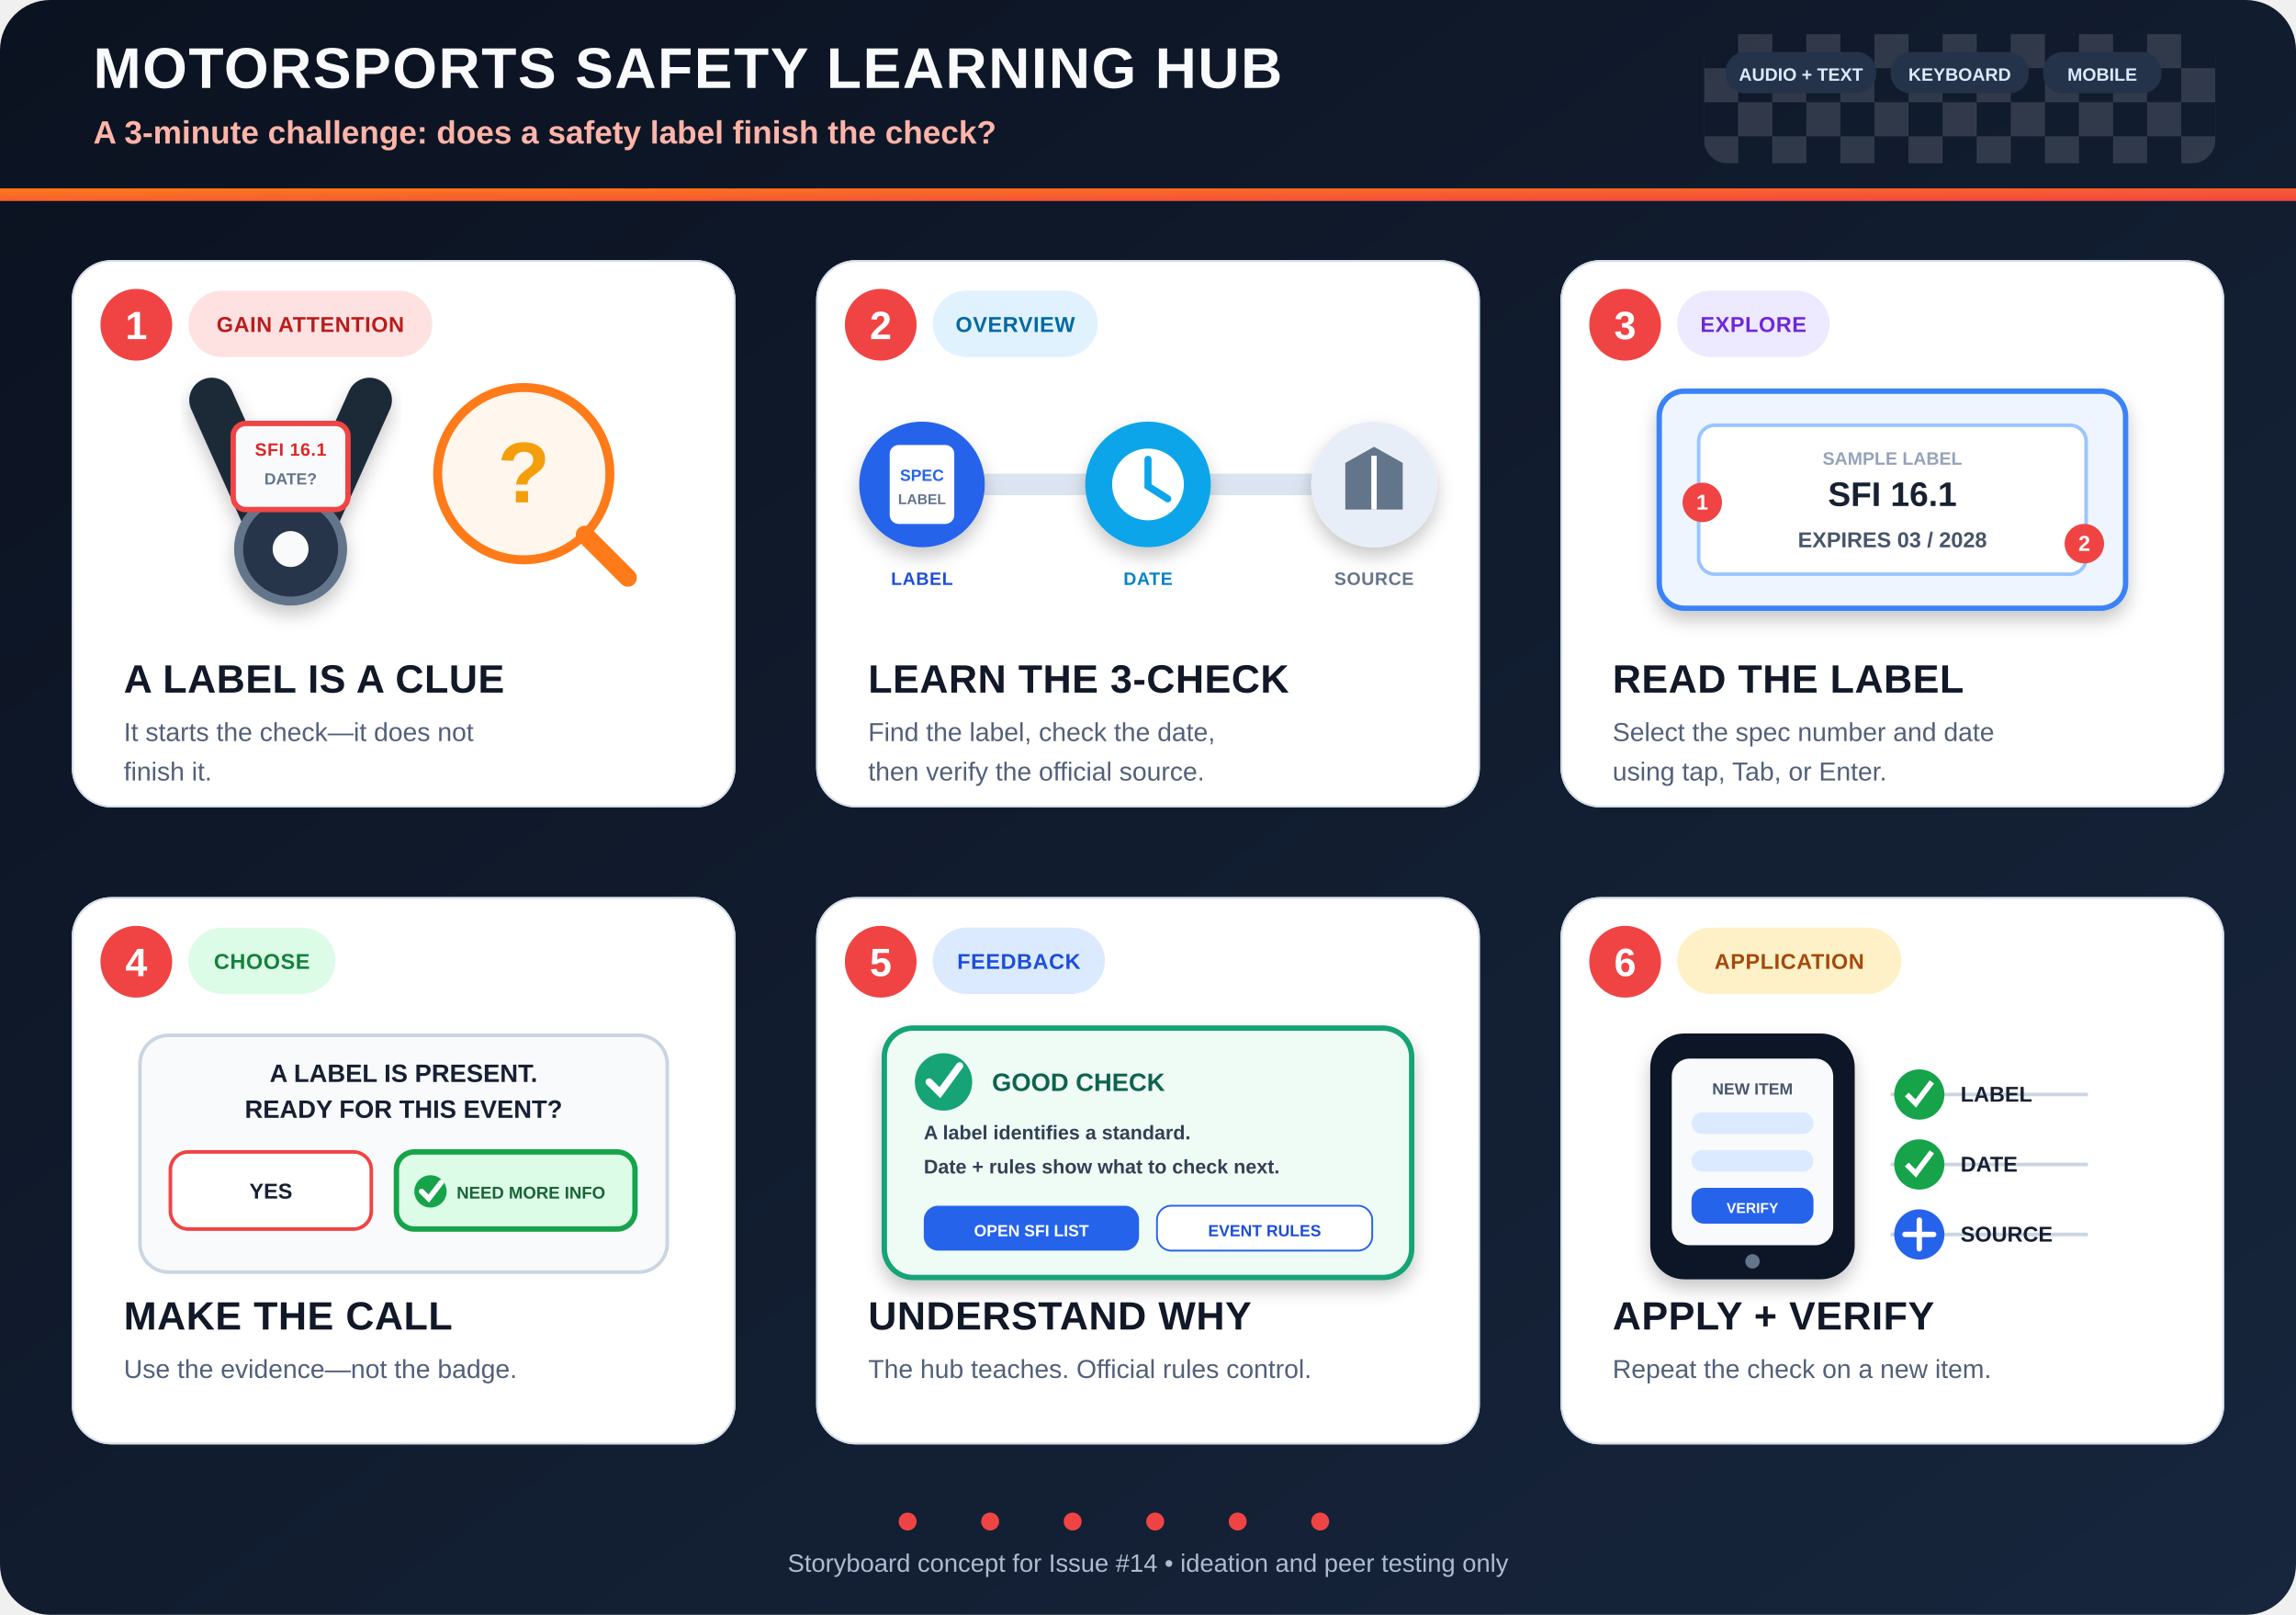
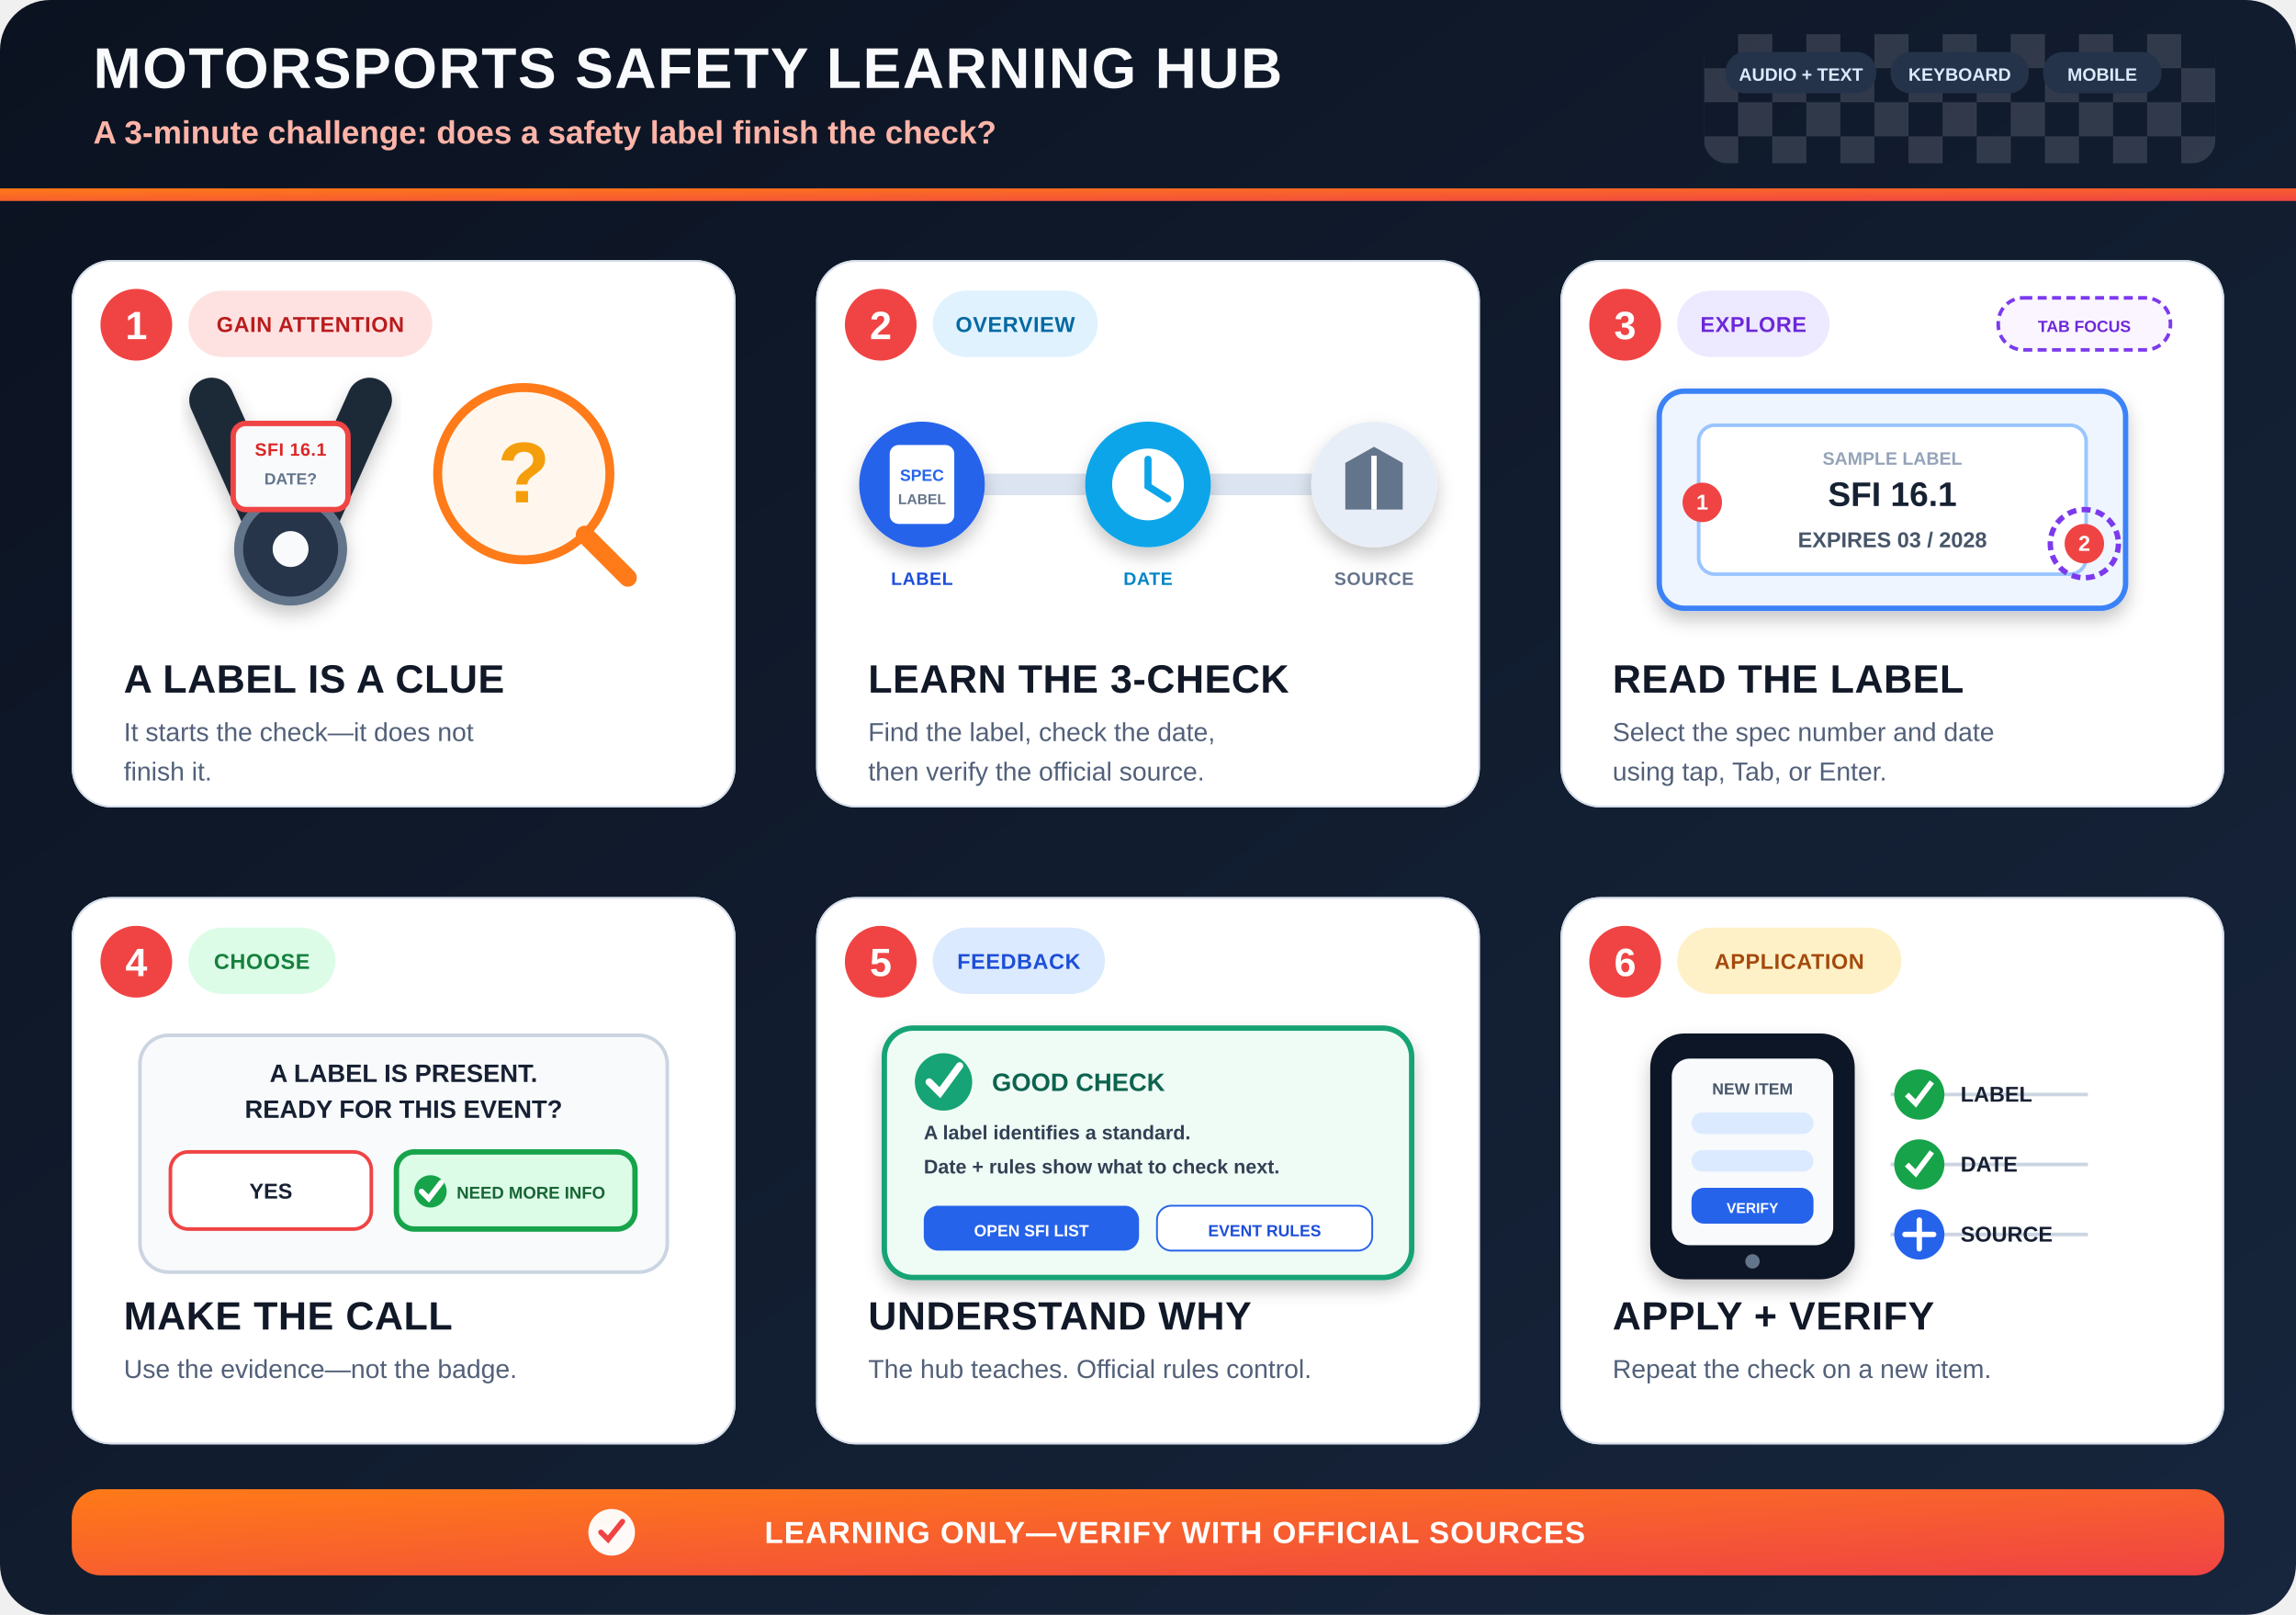
<svg xmlns="http://www.w3.org/2000/svg" width="1280" height="900" viewBox="0 0 1280 900" role="img" aria-labelledby="title desc">
  <defs>
    <linearGradient id="bg" x1="0" y1="0" x2="1" y2="1">
      <stop offset="0" stop-color="#0b1220" />
      <stop offset="1" stop-color="#17263d" />
    </linearGradient>
    <linearGradient id="orange" x1="0" y1="0" x2="1" y2="1">
      <stop offset="0" stop-color="#ff7a18" />
      <stop offset="1" stop-color="#f04444" />
    </linearGradient>
    <linearGradient id="blue" x1="0" y1="0" x2="1" y2="1">
      <stop offset="0" stop-color="#62b6ff" />
      <stop offset="1" stop-color="#2563eb" />
    </linearGradient>
    <filter id="shadow" x="-20%" y="-20%" width="140%" height="150%">
      <feDropShadow dx="0" dy="5" stdDeviation="5" flood-color="#020617" flood-opacity=".22" />
    </filter>
    <clipPath id="card1">
      <rect x="40" y="145" width="370" height="305" rx="22" />
    </clipPath>
    <clipPath id="card2">
      <rect x="455" y="145" width="370" height="305" rx="22" />
    </clipPath>
    <clipPath id="card3">
      <rect x="870" y="145" width="370" height="305" rx="22" />
    </clipPath>
    <clipPath id="card4">
      <rect x="40" y="500" width="370" height="305" rx="22" />
    </clipPath>
    <clipPath id="card5">
      <rect x="455" y="500" width="370" height="305" rx="22" />
    </clipPath>
    <clipPath id="card6">
      <rect x="870" y="500" width="370" height="305" rx="22" />
    </clipPath>
    <pattern id="checks" width="38" height="38" patternUnits="userSpaceOnUse">
      <rect width="19" height="19" fill="#f8fafc" opacity=".14" />
      <rect x="19" y="19" width="19" height="19" fill="#f8fafc" opacity=".14" />
    </pattern>
    <style>
      text{font-family:Arial,Helvetica,sans-serif}
      .num{font-size:22px;font-weight:800;fill:white;text-anchor:middle}
      .tag{font-size:12px;font-weight:800;letter-spacing:.3px}
      .headline{font-size:22px;font-weight:900;fill:#111827;letter-spacing:.3px}
      .sub{font-size:14.5px;fill:#526079}
      .tiny{font-size:10px;font-weight:700;letter-spacing:.3px}
      .ui{font-size:12px;font-weight:800;fill:#172033}
    </style>
  </defs>
  <rect width="1280" height="900" rx="28" fill="url(#bg)" />
  <rect x="0" y="105" width="1280" height="7" fill="url(#orange)" />
  <text x="52" y="49" font-size="32" font-weight="900" fill="#f8fafc" letter-spacing=".8">MOTORSPORTS SAFETY LEARNING HUB</text>
  <text x="52" y="80" font-size="18" font-weight="700" fill="#ffb4a8">A 3-minute challenge: does a safety label finish the check?</text>
  <rect x="950" y="19" width="285" height="72" rx="13" fill="url(#checks)" />
  <g transform="translate(962 29)">
    <rect width="84" height="23" rx="11" fill="#24334a" />
    <text x="42" y="16" text-anchor="middle" font-size="10" font-weight="800" fill="#dbeafe">AUDIO + TEXT</text>
    <rect x="92" width="77" height="23" rx="11" fill="#24334a" />
    <text x="130.5" y="16" text-anchor="middle" font-size="10" font-weight="800" fill="#dbeafe">KEYBOARD</text>
    <rect x="177" width="66" height="23" rx="11" fill="#24334a" />
    <text x="210" y="16" text-anchor="middle" font-size="10" font-weight="800" fill="#dbeafe">MOBILE</text>
  </g>
  <g clip-path="url(#card1)">
    <rect x="40" y="145" width="370" height="305" rx="22" fill="#fff" stroke="#d5deea" stroke-width="2" />
    <circle cx="76" cy="181" r="20" fill="#f04444" />
    <text class="num" x="76" y="189">1</text>
    <rect x="105" y="162" width="136" height="37" rx="19" fill="#fee2e2" />
    <text class="tag" x="173" y="185" text-anchor="middle" fill="#b91c1c">GAIN ATTENTION</text>
    <g filter="url(#shadow)">
      <path d="M118 223 L157 310" stroke="#1f2937" stroke-width="25" stroke-linecap="round" />
      <path d="M206 223 L167 310" stroke="#1f2937" stroke-width="25" stroke-linecap="round" />
      <circle cx="162" cy="306" r="29" fill="#273449" stroke="#64748b" stroke-width="5" />
      <circle cx="162" cy="306" r="10" fill="#f8fafc" />
      <rect x="130" y="236" width="64" height="48" rx="7" fill="#f8fafc" stroke="#f04444" stroke-width="3" />
      <text x="162" y="254" text-anchor="middle" class="tiny" fill="#dc2626">SFI 16.1</text>
      <text x="162" y="270" text-anchor="middle" font-size="9" font-weight="700" fill="#64748b">DATE?</text>
    </g>
    <circle cx="292" cy="264" r="48" fill="#fff7ed" stroke="#ff7a18" stroke-width="5" />
    <line x1="326" y1="298" x2="350" y2="322" stroke="#ff7a18" stroke-width="10" stroke-linecap="round" />
    <text x="292" y="280" text-anchor="middle" font-size="48" font-weight="900" fill="#f59e0b">?</text>
    <text class="headline" x="69" y="386">A LABEL IS A CLUE</text>
    <text class="sub" x="69" y="413">It starts the check—it does not</text>
    <text class="sub" x="69" y="435">finish it.</text>
  </g>
  <g clip-path="url(#card2)">
    <rect x="455" y="145" width="370" height="305" rx="22" fill="#fff" stroke="#d5deea" stroke-width="2" />
    <circle cx="491" cy="181" r="20" fill="#f04444" />
    <text class="num" x="491" y="189">2</text>
    <rect x="520" y="162" width="92" height="37" rx="19" fill="#e0f2fe" />
    <text class="tag" x="566" y="185" text-anchor="middle" fill="#0369a1">OVERVIEW</text>
    <path d="M514 270 H766" stroke="#dbe4f0" stroke-width="12" stroke-linecap="round" />
    <path d="M514 270 H640" stroke="url(#blue)" stroke-width="12" stroke-linecap="round" />
    <g filter="url(#shadow)">
      <circle cx="514" cy="270" r="35" fill="#2563eb" />
      <rect x="496" y="248" width="36" height="44" rx="5" fill="white" />
      <text x="514" y="268" text-anchor="middle" font-size="9" font-weight="900" fill="#2563eb">SPEC</text>
      <text x="514" y="281" text-anchor="middle" font-size="8" font-weight="800" fill="#64748b">LABEL</text>
      <circle cx="640" cy="270" r="35" fill="#0ea5e9" />
      <circle cx="640" cy="270" r="20" fill="white" />
      <path d="M640 256v15l11 7" fill="none" stroke="#0ea5e9" stroke-width="4" stroke-linecap="round" />
      <circle cx="766" cy="270" r="35" fill="#e8eef7" />
      <path d="M750 284h32v-26l-16-9-16 9z" fill="#64748b" />
      <path d="M766 254v30" stroke="white" stroke-width="3" />
    </g>
    <text x="514" y="326" text-anchor="middle" class="tiny" fill="#1d4ed8">LABEL</text>
    <text x="640" y="326" text-anchor="middle" class="tiny" fill="#0284c7">DATE</text>
    <text x="766" y="326" text-anchor="middle" class="tiny" fill="#64748b">SOURCE</text>
    <text class="headline" x="484" y="386">LEARN THE 3-CHECK</text>
    <text class="sub" x="484" y="413">Find the label, check the date,</text>
    <text class="sub" x="484" y="435">then verify the official source.</text>
  </g>
  <g clip-path="url(#card3)">
    <rect x="870" y="145" width="370" height="305" rx="22" fill="#fff" stroke="#d5deea" stroke-width="2" />
    <circle cx="906" cy="181" r="20" fill="#f04444" />
    <text class="num" x="906" y="189">3</text>
    <rect x="935" y="162" width="85" height="37" rx="19" fill="#ede9fe" />
    <text class="tag" x="977.5" y="185" text-anchor="middle" fill="#6d28d9">EXPLORE</text>
+     <rect x="1114" y="166" width="96" height="29" rx="14" fill="#faf5ff" stroke="#7c3aed" stroke-width="2" stroke-dasharray="5 3" />
+     <text x="1162" y="185" text-anchor="middle" font-size="9" font-weight="900" fill="#6d28d9">TAB FOCUS</text>
    <g filter="url(#shadow)">
      <rect x="925" y="218" width="260" height="121" rx="14" fill="#eef5ff" stroke="#3b82f6" stroke-width="3" />
      <rect x="947" y="237" width="216" height="83" rx="9" fill="white" stroke="#9ac5ff" stroke-width="2" />
      <text x="1055" y="259" text-anchor="middle" font-size="10" font-weight="800" fill="#94a3b8">SAMPLE LABEL</text>
      <text x="1055" y="282" text-anchor="middle" font-size="19" font-weight="900" fill="#172033">SFI 16.1</text>
      <text x="1055" y="305" text-anchor="middle" font-size="12" font-weight="800" fill="#475569">EXPIRES 03 / 2028</text>
    </g>
    <circle cx="949" cy="280" r="11" fill="#f04444" />
    <text x="949" y="284" text-anchor="middle" font-size="12" font-weight="900" fill="white">1</text>
+     <circle cx="1162" cy="303" r="19" fill="none" stroke="#7c3aed" stroke-width="3" stroke-dasharray="5 3" />
    <circle cx="1162" cy="303" r="11" fill="#f04444" />
    <text x="1162" y="307" text-anchor="middle" font-size="12" font-weight="900" fill="white">2</text>
    <text class="headline" x="899" y="386">READ THE LABEL</text>
    <text class="sub" x="899" y="413">Select the spec number and date</text>
    <text class="sub" x="899" y="435">using tap, Tab, or Enter.</text>
  </g>
  <g clip-path="url(#card4)">
    <rect x="40" y="500" width="370" height="305" rx="22" fill="#fff" stroke="#d5deea" stroke-width="2" />
    <circle cx="76" cy="536" r="20" fill="#f04444" />
    <text class="num" x="76" y="544">4</text>
    <rect x="105" y="517" width="82" height="37" rx="19" fill="#dcfce7" />
    <text class="tag" x="146" y="540" text-anchor="middle" fill="#15803d">CHOOSE</text>
    <rect x="78" y="577" width="294" height="132" rx="16" fill="#f8fafc" stroke="#cbd5e1" stroke-width="2" />
    <text x="225" y="603" text-anchor="middle" font-size="14" font-weight="900" fill="#172033">A LABEL IS PRESENT.</text>
    <text x="225" y="623" text-anchor="middle" font-size="14" font-weight="900" fill="#172033">READY FOR THIS EVENT?</text>
    <rect x="95" y="642" width="112" height="43" rx="10" fill="#fff" stroke="#ef4444" stroke-width="2" />
    <text x="151" y="668" text-anchor="middle" class="ui" fill="#b91c1c">YES</text>
    <rect x="221" y="642" width="133" height="43" rx="10" fill="#dcfce7" stroke="#16a34a" stroke-width="3" />
    <circle cx="240" cy="664" r="9" fill="#16a34a" />
    <path d="M235 664l4 4 7-9" fill="none" stroke="white" stroke-width="3" stroke-linecap="round" />
    <text x="296" y="668" text-anchor="middle" font-size="9.5" font-weight="900" fill="#166534">NEED MORE INFO</text>
    <text class="headline" x="69" y="741">MAKE THE CALL</text>
    <text class="sub" x="69" y="768">Use the evidence—not the badge.</text>
  </g>
  <g clip-path="url(#card5)">
    <rect x="455" y="500" width="370" height="305" rx="22" fill="#fff" stroke="#d5deea" stroke-width="2" />
    <circle cx="491" cy="536" r="20" fill="#f04444" />
    <text class="num" x="491" y="544">5</text>
    <rect x="520" y="517" width="96" height="37" rx="19" fill="#dbeafe" />
    <text class="tag" x="568" y="540" text-anchor="middle" fill="#1d4ed8">FEEDBACK</text>
    <g filter="url(#shadow)">
      <rect x="493" y="573" width="294" height="139" rx="16" fill="#effcf5" stroke="#16a374" stroke-width="3" />
      <circle cx="526" cy="603" r="16" fill="#16a374" />
      <path d="M518 603l6 6 11-15" fill="none" stroke="white" stroke-width="4" stroke-linecap="round" />
      <text x="553" y="608" font-size="14" font-weight="900" fill="#10644f">GOOD CHECK</text>
      <text x="515" y="635" font-size="11" font-weight="700" fill="#334155">A label identifies a standard.</text>
      <text x="515" y="654" font-size="11" font-weight="700" fill="#334155">Date + rules show what to check next.</text>
      <rect x="515" y="672" width="120" height="25" rx="8" fill="#2563eb" />
      <text x="575" y="689" text-anchor="middle" font-size="9" font-weight="900" fill="white">OPEN SFI LIST</text>
      <rect x="645" y="672" width="120" height="25" rx="8" fill="white" stroke="#2563eb" />
      <text x="705" y="689" text-anchor="middle" font-size="9" font-weight="900" fill="#1d4ed8">EVENT RULES</text>
    </g>
    <text class="headline" x="484" y="741">UNDERSTAND WHY</text>
    <text class="sub" x="484" y="768">The hub teaches. Official rules control.</text>
  </g>
  <g clip-path="url(#card6)">
    <rect x="870" y="500" width="370" height="305" rx="22" fill="#fff" stroke="#d5deea" stroke-width="2" />
    <circle cx="906" cy="536" r="20" fill="#f04444" />
    <text class="num" x="906" y="544">6</text>
    <rect x="935" y="517" width="125" height="37" rx="19" fill="#fff1c7" />
    <text class="tag" x="997.5" y="540" text-anchor="middle" fill="#a4490c">APPLICATION</text>
    <g filter="url(#shadow)">
      <rect x="920" y="576" width="114" height="137" rx="19" fill="#111827" />
      <rect x="932" y="590" width="90" height="104" rx="10" fill="#f8fafc" />
      <text x="977" y="610" text-anchor="middle" font-size="9" font-weight="900" fill="#475569">NEW ITEM</text>
      <rect x="943" y="620" width="68" height="12" rx="6" fill="#dbeafe" />
      <rect x="943" y="641" width="68" height="12" rx="6" fill="#dbeafe" />
      <rect x="943" y="662" width="68" height="20" rx="7" fill="#2563eb" />
      <text x="977" y="676" text-anchor="middle" font-size="8" font-weight="900" fill="white">VERIFY</text>
      <circle cx="977" cy="703" r="4" fill="#64748b" />
    </g>
    <path d="M1054 610h110M1054 649h110M1054 688h110" stroke="#cbd5e1" stroke-width="2" />
    <circle cx="1070" cy="610" r="14" fill="#16a34a" />
    <path d="M1063 610l5 5 9-12" fill="none" stroke="white" stroke-width="3" />
    <text x="1093" y="614" class="ui">LABEL</text>
    <circle cx="1070" cy="649" r="14" fill="#16a34a" />
    <path d="M1063 649l5 5 9-12" fill="none" stroke="white" stroke-width="3" />
    <text x="1093" y="653" class="ui">DATE</text>
    <circle cx="1070" cy="688" r="14" fill="#2563eb" />
    <path d="M1062 688h16M1070 680v16" stroke="white" stroke-width="3" stroke-linecap="round" />
    <text x="1093" y="692" class="ui">SOURCE</text>
    <text class="headline" x="899" y="741">APPLY + VERIFY</text>
    <text class="sub" x="899" y="768">Repeat the check on a new item.</text>
  </g>
-   <g transform="translate(453 836)">
-     <circle cx="53" cy="12" r="5" fill="#f04444" />
-     <circle cx="99" cy="12" r="5" fill="#f04444" />
-     <circle cx="145" cy="12" r="5" fill="#f04444" />
-     <circle cx="191" cy="12" r="5" fill="#f04444" />
-     <circle cx="237" cy="12" r="5" fill="#f04444" />
-     <circle cx="283" cy="12" r="5" fill="#f04444" />
-   </g>
-   <text x="640" y="876" text-anchor="middle" font-size="14" fill="#aebbd0">Storyboard concept for Issue #14 • ideation and peer testing only</text>
+   <rect x="40" y="830" width="1200" height="48" rx="16" fill="url(#orange)" />
+   <circle cx="341" cy="854" r="13" fill="#fff" opacity=".96" />
+   <path d="M335 854l4 4 8-10" fill="none" stroke="#f04444" stroke-width="3" stroke-linecap="round" />
+   <text x="655" y="860" text-anchor="middle" font-size="17" font-weight="900" fill="#fff" letter-spacing=".5">LEARNING ONLY—VERIFY WITH OFFICIAL SOURCES</text>
</svg>
